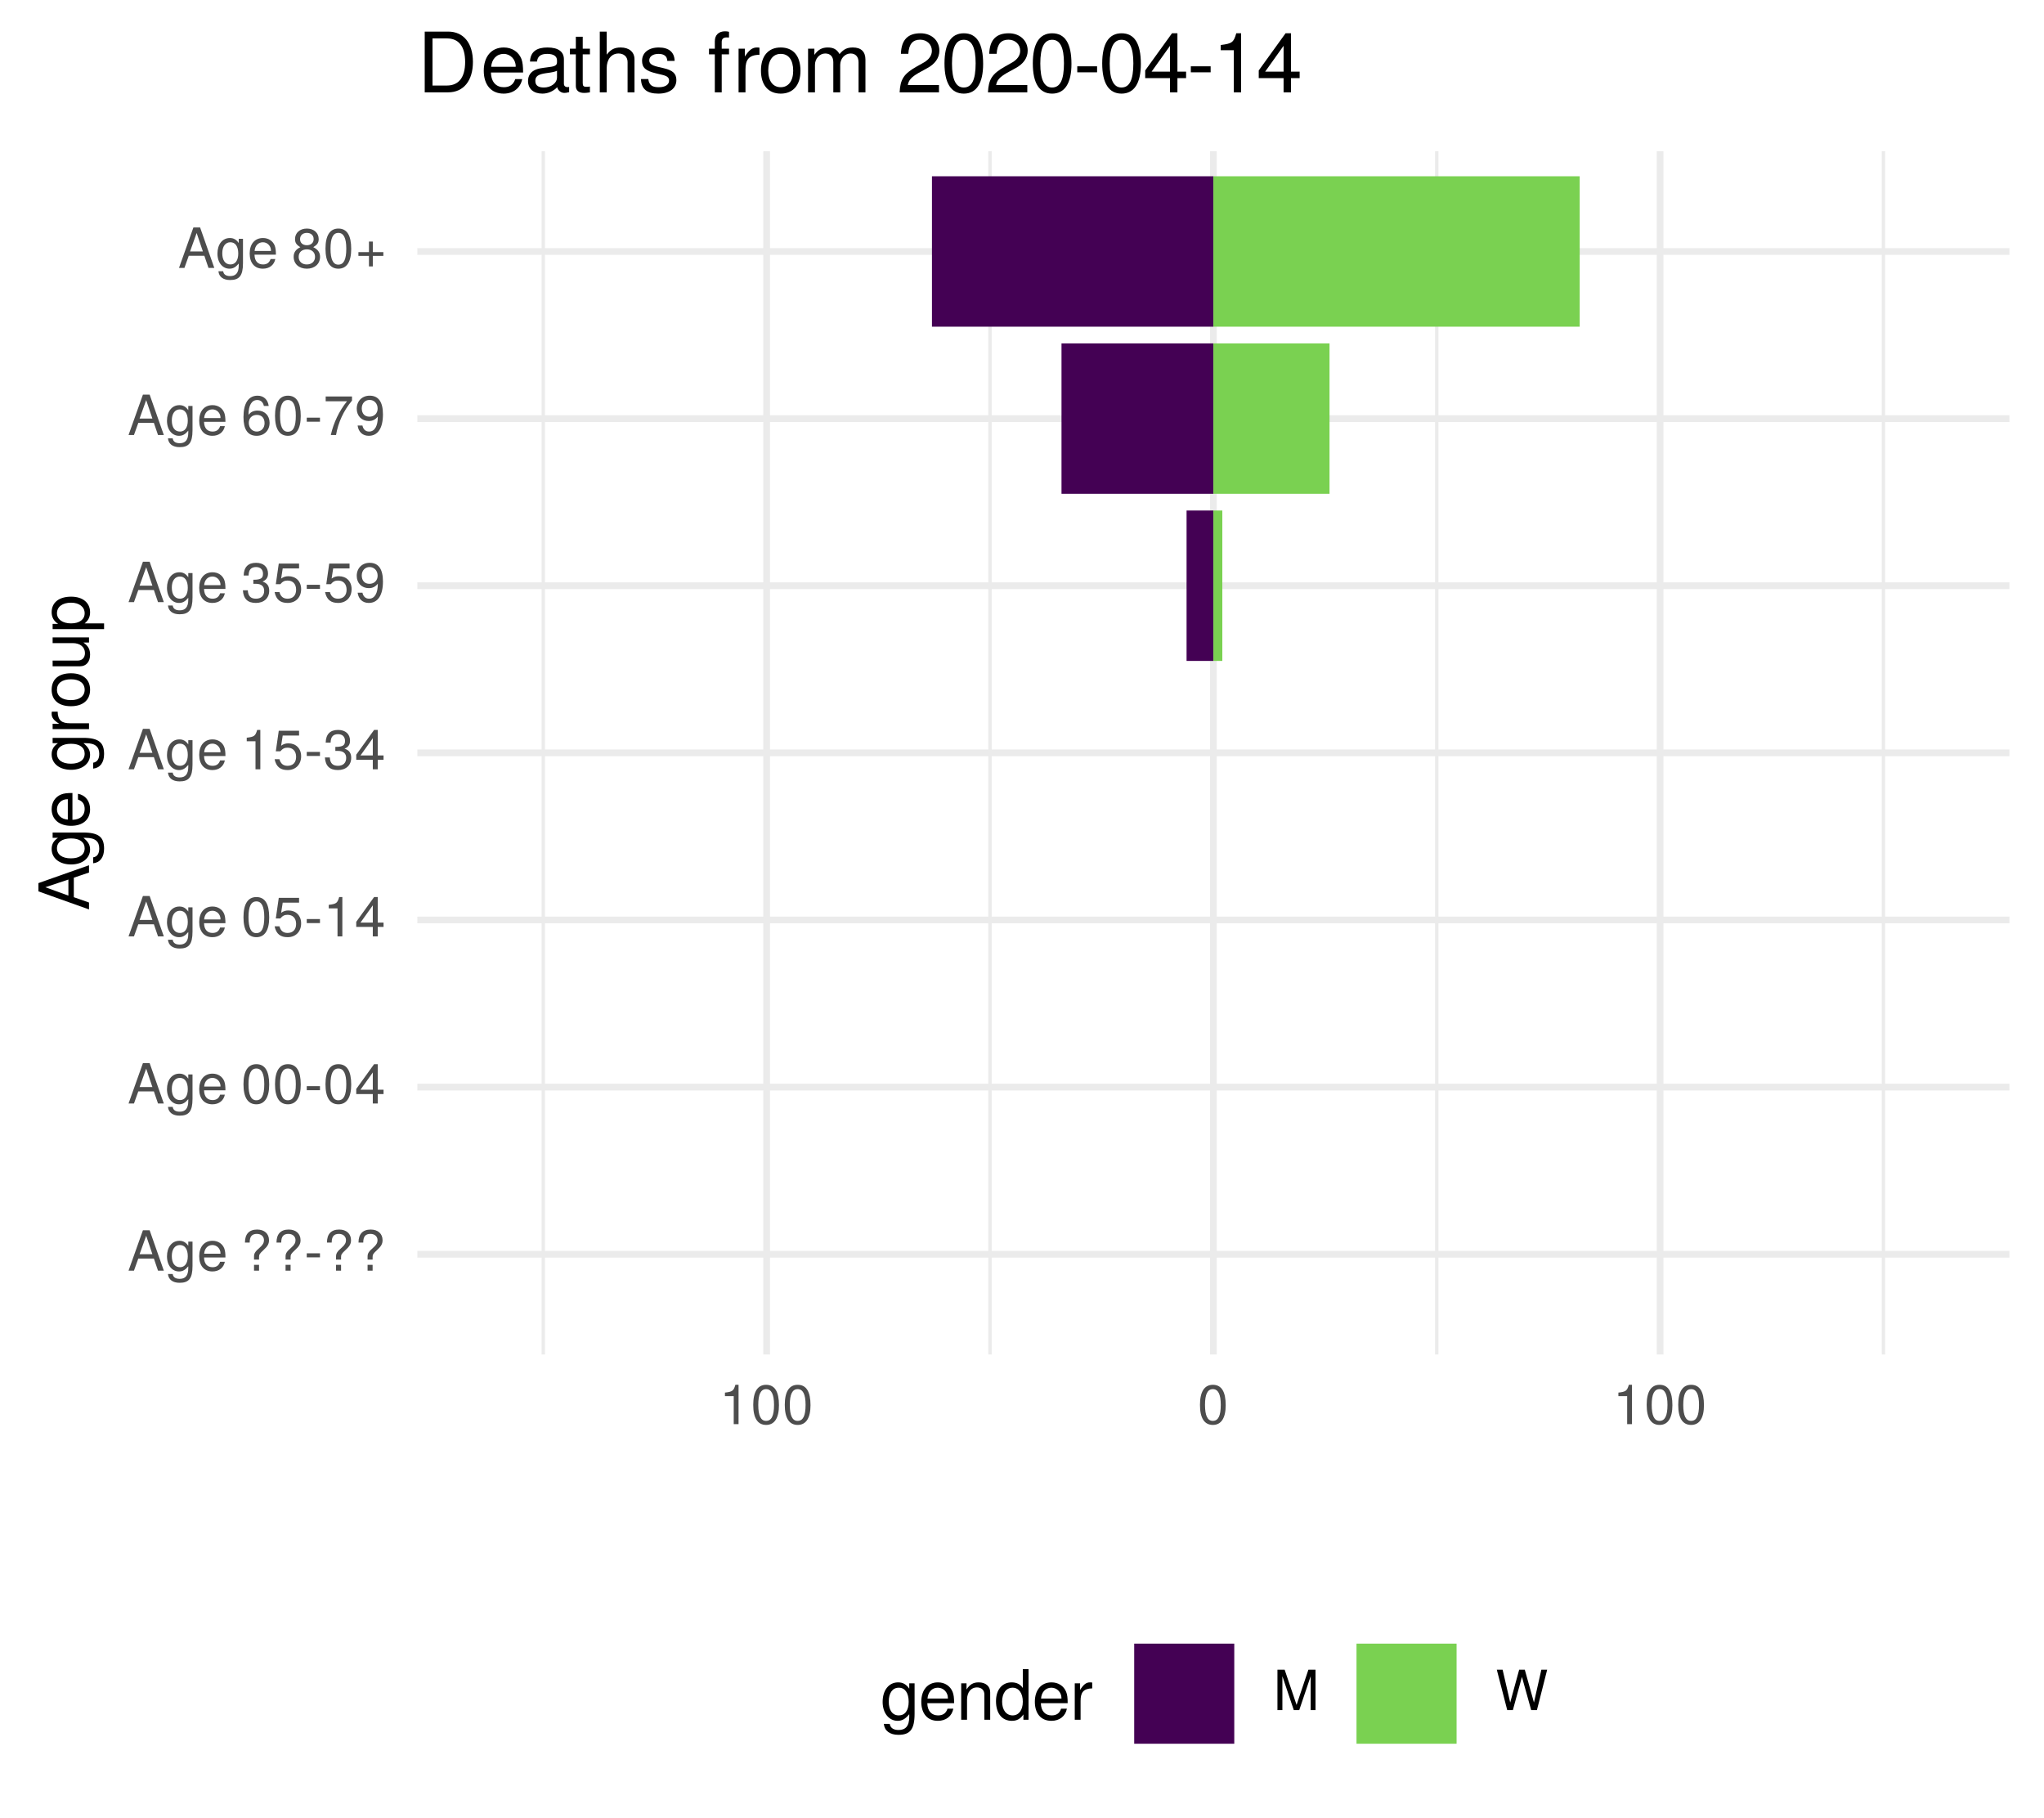
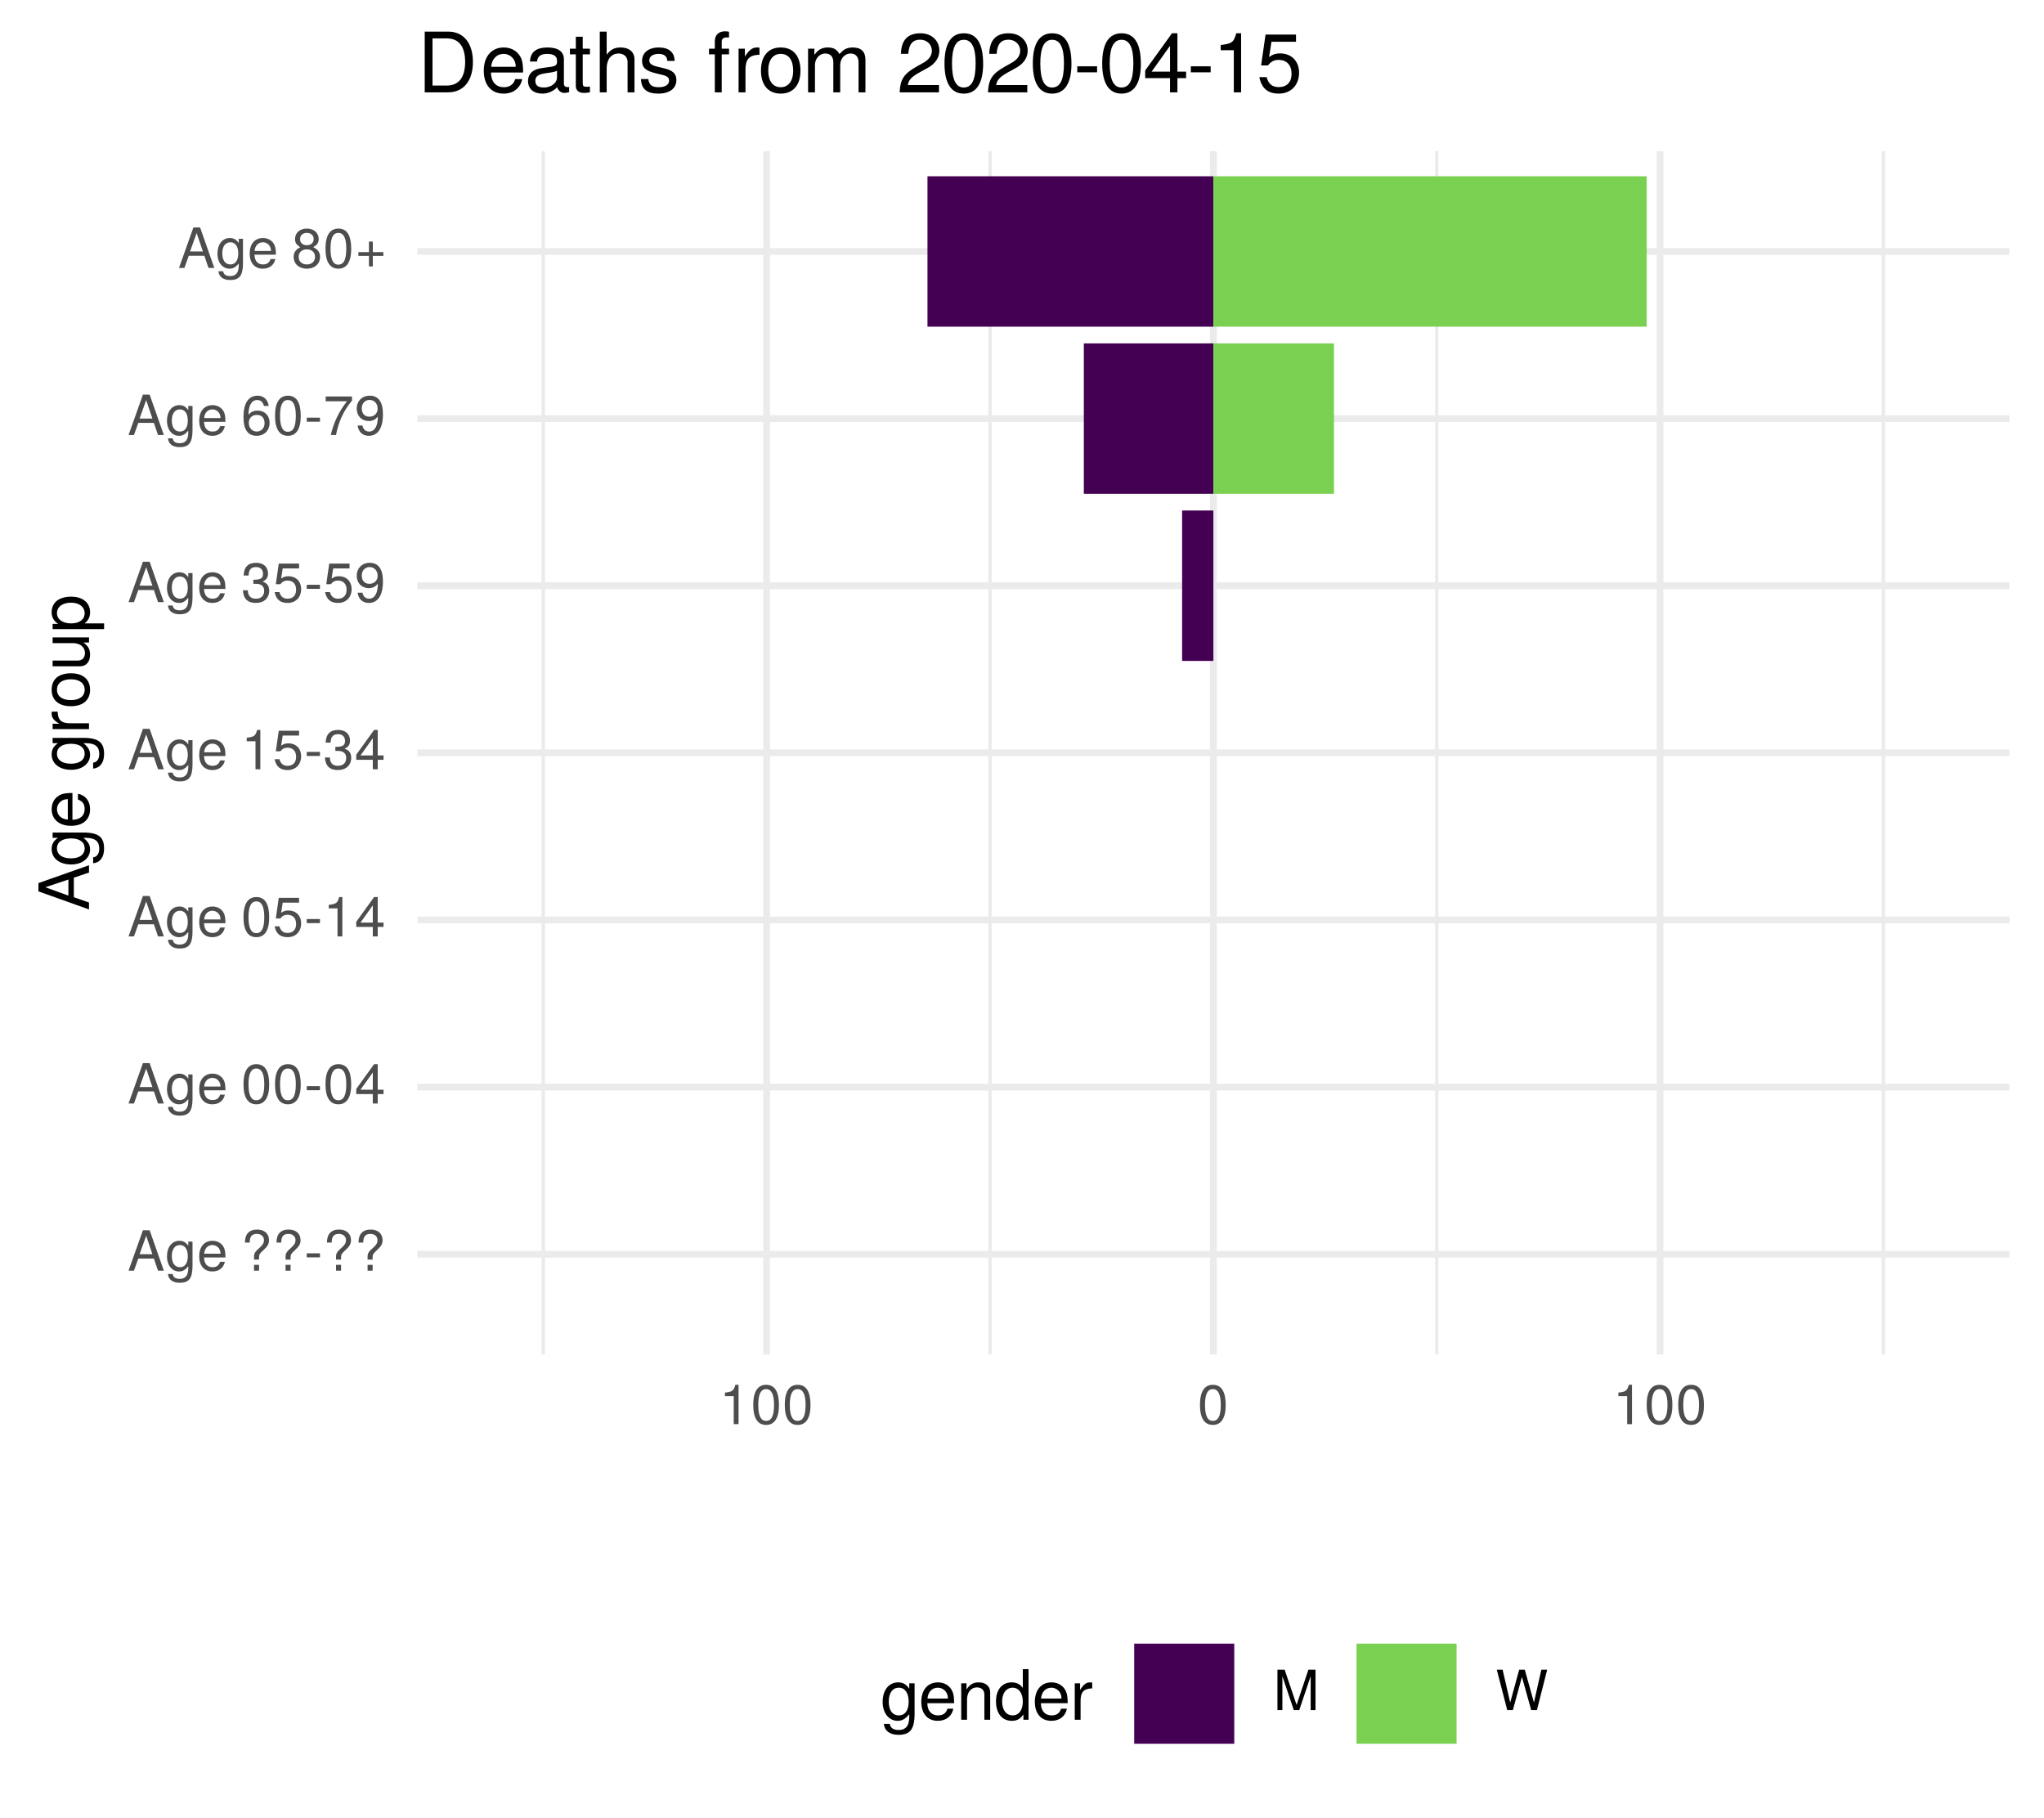
<svg xmlns="http://www.w3.org/2000/svg" xmlns:xlink="http://www.w3.org/1999/xlink" width="324pt" height="288pt" viewBox="0 0 324 288" version="1.1">
  <defs>
    <g>
      <symbol overflow="visible" id="glyph0-0">
        <path style="stroke:none;" d="" />
      </symbol>
      <symbol overflow="visible" id="glyph0-1">
        <path style="stroke:none;" d="M 5.75 0 L 3.5 -6.406 L 2.438 -6.406 L 0.156 0 L 1.016 0 L 1.703 -1.922 L 4.172 -1.922 L 4.828 0 Z M 3.938 -2.609 L 1.906 -2.609 L 2.953 -5.531 Z M 3.938 -2.609 " />
      </symbol>
      <symbol overflow="visible" id="glyph0-2">
        <path style="stroke:none;" d="M 4.297 -0.75 L 4.297 -4.609 L 3.625 -4.609 L 3.625 -3.938 C 3.25 -4.484 2.812 -4.734 2.219 -4.734 C 1.047 -4.734 0.25 -3.75 0.25 -2.266 C 0.25 -0.812 1.078 0.125 2.156 0.125 C 2.734 0.125 3.141 -0.109 3.625 -0.688 L 3.625 -0.391 C 3.625 0.828 3.125 1.297 2.266 1.297 C 1.688 1.297 1.234 1.094 1.156 0.531 L 0.406 0.531 C 0.484 1.406 1.156 1.922 2.25 1.922 C 3.688 1.922 4.297 1.281 4.297 -0.75 Z M 3.547 -2.281 C 3.547 -1.172 3.078 -0.547 2.312 -0.547 C 1.5 -0.547 1.016 -1.188 1.016 -2.312 C 1.016 -3.406 1.516 -4.062 2.297 -4.062 C 3.094 -4.062 3.547 -3.391 3.547 -2.281 Z M 3.547 -2.281 " />
      </symbol>
      <symbol overflow="visible" id="glyph0-3">
        <path style="stroke:none;" d="M 4.516 -2.094 C 4.516 -2.766 4.453 -3.188 4.328 -3.531 C 4.031 -4.281 3.328 -4.734 2.469 -4.734 C 1.172 -4.734 0.359 -3.797 0.359 -2.281 C 0.359 -0.766 1.156 0.125 2.453 0.125 C 3.5 0.125 4.234 -0.469 4.422 -1.406 L 3.672 -1.406 C 3.469 -0.797 3.062 -0.547 2.469 -0.547 C 1.703 -0.547 1.141 -1.031 1.125 -2.094 Z M 3.734 -2.75 C 3.734 -2.75 3.734 -2.703 3.719 -2.688 L 1.141 -2.688 C 1.203 -3.516 1.719 -4.062 2.453 -4.062 C 3.172 -4.062 3.734 -3.469 3.734 -2.75 Z M 3.734 -2.75 " />
      </symbol>
      <symbol overflow="visible" id="glyph0-4">
        <path style="stroke:none;" d="" />
      </symbol>
      <symbol overflow="visible" id="glyph0-5">
        <path style="stroke:none;" d="M 4.422 -4.828 C 4.422 -5.859 3.688 -6.516 2.547 -6.516 C 1.281 -6.516 0.609 -5.812 0.609 -4.453 L 1.359 -4.453 C 1.359 -5.422 1.719 -5.828 2.5 -5.828 C 3.172 -5.828 3.625 -5.422 3.625 -4.828 C 3.625 -4.422 3.438 -4.078 2.969 -3.672 C 2.453 -3.203 2.453 -3.203 2.297 -3 C 2.109 -2.75 2.047 -2.547 2.047 -2.234 L 2.047 -1.75 L 2.844 -1.75 L 2.844 -2.156 C 2.844 -2.547 2.938 -2.703 3.531 -3.25 C 4.203 -3.859 4.422 -4.25 4.422 -4.828 Z M 2.844 0 L 2.844 -0.922 L 2.047 -0.922 L 2.047 0 Z M 2.844 0 " />
      </symbol>
      <symbol overflow="visible" id="glyph0-6">
        <path style="stroke:none;" d="M 2.5 -2.109 L 2.5 -2.75 L 0.406 -2.75 L 0.406 -2.109 Z M 2.5 -2.109 " />
      </symbol>
      <symbol overflow="visible" id="glyph0-7">
        <path style="stroke:none;" d="M 4.453 -3 C 4.453 -5.156 3.781 -6.234 2.422 -6.234 C 1.078 -6.234 0.375 -5.141 0.375 -3.047 C 0.375 -0.953 1.078 0.125 2.422 0.125 C 3.734 0.125 4.453 -0.953 4.453 -3 Z M 3.672 -3.062 C 3.672 -1.297 3.266 -0.516 2.406 -0.516 C 1.578 -0.516 1.172 -1.344 1.172 -3.047 C 1.172 -4.75 1.578 -5.547 2.422 -5.547 C 3.25 -5.547 3.672 -4.734 3.672 -3.062 Z M 3.672 -3.062 " />
      </symbol>
      <symbol overflow="visible" id="glyph0-8">
        <path style="stroke:none;" d="M 4.578 -1.5 L 4.578 -2.188 L 3.656 -2.188 L 3.656 -6.234 L 3.078 -6.234 L 0.25 -2.312 L 0.25 -1.5 L 2.875 -1.5 L 2.875 0 L 3.656 0 L 3.656 -1.5 Z M 2.875 -2.188 L 0.922 -2.188 L 2.875 -4.922 Z M 2.875 -2.188 " />
      </symbol>
      <symbol overflow="visible" id="glyph0-9">
        <path style="stroke:none;" d="M 4.516 -2.062 C 4.516 -3.297 3.688 -4.109 2.5 -4.109 C 2.062 -4.109 1.703 -4 1.344 -3.734 L 1.594 -5.344 L 4.188 -5.344 L 4.188 -6.109 L 0.969 -6.109 L 0.5 -2.844 L 1.219 -2.844 C 1.578 -3.266 1.875 -3.422 2.359 -3.422 C 3.188 -3.422 3.719 -2.891 3.719 -1.969 C 3.719 -1.062 3.203 -0.547 2.359 -0.547 C 1.688 -0.547 1.266 -0.891 1.078 -1.594 L 0.312 -1.594 C 0.562 -0.359 1.266 0.125 2.375 0.125 C 3.641 0.125 4.516 -0.75 4.516 -2.062 Z M 4.516 -2.062 " />
      </symbol>
      <symbol overflow="visible" id="glyph0-10">
        <path style="stroke:none;" d="M 3.047 0 L 3.047 -6.234 L 2.547 -6.234 C 2.266 -5.281 2.094 -5.141 0.891 -5 L 0.891 -4.438 L 2.281 -4.438 L 2.281 0 Z M 3.047 0 " />
      </symbol>
      <symbol overflow="visible" id="glyph0-11">
        <path style="stroke:none;" d="M 4.453 -1.812 C 4.453 -2.562 4.141 -3.016 3.391 -3.266 C 3.969 -3.5 4.266 -3.891 4.266 -4.516 C 4.266 -5.594 3.547 -6.234 2.359 -6.234 C 1.109 -6.234 0.438 -5.547 0.406 -4.219 L 1.188 -4.219 C 1.203 -5.141 1.578 -5.562 2.375 -5.562 C 3.062 -5.562 3.469 -5.156 3.469 -4.5 C 3.469 -3.828 3.188 -3.547 1.938 -3.547 L 1.938 -2.906 L 2.359 -2.906 C 3.219 -2.906 3.656 -2.5 3.656 -1.797 C 3.656 -1.016 3.172 -0.547 2.359 -0.547 C 1.516 -0.547 1.109 -0.969 1.062 -1.875 L 0.281 -1.875 C 0.375 -0.5 1.062 0.125 2.344 0.125 C 3.625 0.125 4.453 -0.641 4.453 -1.812 Z M 4.453 -1.812 " />
      </symbol>
      <symbol overflow="visible" id="glyph0-12">
        <path style="stroke:none;" d="M 4.484 -3.266 C 4.484 -5.219 3.797 -6.234 2.375 -6.234 C 1.188 -6.234 0.328 -5.391 0.328 -4.172 C 0.328 -3.016 1.125 -2.219 2.25 -2.219 C 2.844 -2.219 3.266 -2.438 3.672 -2.922 C 3.672 -1.406 3.172 -0.547 2.281 -0.547 C 1.734 -0.547 1.359 -0.891 1.234 -1.5 L 0.469 -1.5 C 0.609 -0.469 1.281 0.125 2.234 0.125 C 3.688 0.125 4.484 -1.109 4.484 -3.266 Z M 3.641 -4.188 C 3.641 -3.422 3.094 -2.906 2.344 -2.906 C 1.594 -2.906 1.125 -3.391 1.125 -4.234 C 1.125 -5.016 1.656 -5.562 2.359 -5.562 C 3.094 -5.562 3.641 -5 3.641 -4.188 Z M 3.641 -4.188 " />
      </symbol>
      <symbol overflow="visible" id="glyph0-13">
        <path style="stroke:none;" d="M 4.516 -1.938 C 4.516 -3.094 3.719 -3.875 2.609 -3.875 C 1.984 -3.875 1.5 -3.641 1.172 -3.188 C 1.172 -4.703 1.672 -5.547 2.562 -5.547 C 3.109 -5.547 3.484 -5.203 3.609 -4.609 L 4.375 -4.609 C 4.234 -5.625 3.562 -6.234 2.609 -6.234 C 1.156 -6.234 0.375 -5.016 0.375 -2.844 C 0.375 -0.891 1.047 0.125 2.469 0.125 C 3.656 0.125 4.516 -0.719 4.516 -1.938 Z M 3.719 -1.875 C 3.719 -1.094 3.188 -0.547 2.484 -0.547 C 1.766 -0.547 1.219 -1.125 1.219 -1.922 C 1.219 -2.688 1.734 -3.188 2.5 -3.188 C 3.25 -3.188 3.719 -2.703 3.719 -1.875 Z M 3.719 -1.875 " />
      </symbol>
      <symbol overflow="visible" id="glyph0-14">
        <path style="stroke:none;" d="M 4.578 -5.453 L 4.578 -6.109 L 0.406 -6.109 L 0.406 -5.344 L 3.781 -5.344 C 2.531 -3.781 1.656 -1.953 1.219 0 L 2.047 0 C 2.391 -2.016 3.266 -3.891 4.578 -5.453 Z M 4.578 -5.453 " />
      </symbol>
      <symbol overflow="visible" id="glyph0-15">
        <path style="stroke:none;" d="M 4.516 -1.766 C 4.516 -2.453 4.156 -2.938 3.438 -3.281 C 4.078 -3.672 4.297 -3.984 4.297 -4.578 C 4.297 -5.547 3.531 -6.234 2.422 -6.234 C 1.312 -6.234 0.547 -5.547 0.547 -4.578 C 0.547 -4 0.75 -3.672 1.391 -3.281 C 0.672 -2.938 0.328 -2.453 0.328 -1.766 C 0.328 -0.625 1.188 0.125 2.422 0.125 C 3.656 0.125 4.516 -0.625 4.516 -1.766 Z M 3.5 -4.562 C 3.5 -3.969 3.062 -3.594 2.422 -3.594 C 1.766 -3.594 1.344 -3.969 1.344 -4.562 C 1.344 -5.156 1.766 -5.547 2.422 -5.547 C 3.078 -5.547 3.5 -5.156 3.5 -4.562 Z M 3.719 -1.75 C 3.719 -1.016 3.188 -0.547 2.406 -0.547 C 1.641 -0.547 1.125 -1.016 1.125 -1.75 C 1.125 -2.484 1.641 -2.938 2.422 -2.938 C 3.188 -2.938 3.719 -2.484 3.719 -1.75 Z M 3.719 -1.75 " />
      </symbol>
      <symbol overflow="visible" id="glyph0-16">
        <path style="stroke:none;" d="M 4.547 -1.906 L 4.547 -2.5 L 2.875 -2.5 L 2.875 -4.172 L 2.266 -4.172 L 2.266 -2.5 L 0.594 -2.5 L 0.594 -1.906 L 2.266 -1.906 L 2.266 -0.234 L 2.875 -0.234 L 2.875 -1.906 Z M 4.547 -1.906 " />
      </symbol>
      <symbol overflow="visible" id="glyph0-17">
        <path style="stroke:none;" d="M 6.688 0 L 6.688 -6.406 L 5.562 -6.406 L 3.688 -0.828 L 1.797 -6.406 L 0.656 -6.406 L 0.656 0 L 1.438 0 L 1.438 -5.375 L 3.25 0 L 4.109 0 L 5.922 -5.375 L 5.922 0 Z M 6.688 0 " />
      </symbol>
      <symbol overflow="visible" id="glyph0-18">
        <path style="stroke:none;" d="M 8.172 -6.406 L 7.25 -6.406 L 6.078 -1.203 L 4.625 -6.406 L 3.734 -6.406 L 2.312 -1.203 L 1.109 -6.406 L 0.188 -6.406 L 1.844 0 L 2.734 0 L 4.172 -5.266 L 5.641 0 L 6.547 0 Z M 8.172 -6.406 " />
      </symbol>
      <symbol overflow="visible" id="glyph1-0">
        <path style="stroke:none;" d="" />
      </symbol>
      <symbol overflow="visible" id="glyph1-1">
        <path style="stroke:none;" d="M 0 -7.188 L -8.016 -4.359 L -8.016 -3.047 L 0 -0.188 L 0 -1.281 L -2.406 -2.125 L -2.406 -5.219 L 0 -6.031 Z M -3.266 -4.922 L -3.266 -2.375 L -6.922 -3.703 Z M -3.266 -4.922 " />
      </symbol>
      <symbol overflow="visible" id="glyph1-2">
        <path style="stroke:none;" d="M -0.953 -5.375 L -5.766 -5.375 L -5.766 -4.531 L -4.922 -4.531 C -5.609 -4.062 -5.922 -3.516 -5.922 -2.766 C -5.922 -1.312 -4.703 -0.312 -2.828 -0.312 C -1.016 -0.312 0.172 -1.344 0.172 -2.688 C 0.172 -3.422 -0.141 -3.922 -0.875 -4.531 L -0.484 -4.531 C 1.047 -4.531 1.625 -3.906 1.625 -2.844 C 1.625 -2.109 1.359 -1.547 0.656 -1.438 L 0.656 -0.5 C 1.75 -0.609 2.391 -1.453 2.391 -2.812 C 2.391 -4.609 1.594 -5.375 -0.953 -5.375 Z M -2.844 -4.438 C -1.469 -4.438 -0.688 -3.844 -0.688 -2.875 C -0.688 -1.875 -1.484 -1.281 -2.875 -1.281 C -4.266 -1.281 -5.078 -1.891 -5.078 -2.875 C -5.078 -3.859 -4.25 -4.438 -2.844 -4.438 Z M -2.844 -4.438 " />
      </symbol>
      <symbol overflow="visible" id="glyph1-3">
        <path style="stroke:none;" d="M -2.625 -5.641 C -3.453 -5.641 -3.984 -5.578 -4.406 -5.406 C -5.359 -5.031 -5.922 -4.156 -5.922 -3.078 C -5.922 -1.469 -4.734 -0.438 -2.844 -0.438 C -0.953 -0.438 0.172 -1.438 0.172 -3.062 C 0.172 -4.375 -0.578 -5.297 -1.75 -5.516 L -1.75 -4.594 C -0.984 -4.344 -0.688 -3.828 -0.688 -3.094 C -0.688 -2.141 -1.297 -1.422 -2.625 -1.391 Z M -3.438 -4.656 C -3.438 -4.656 -3.391 -4.656 -3.359 -4.656 L -3.359 -1.422 C -4.391 -1.5 -5.078 -2.141 -5.078 -3.062 C -5.078 -3.969 -4.328 -4.656 -3.438 -4.656 Z M -3.438 -4.656 " />
      </symbol>
      <symbol overflow="visible" id="glyph1-4">
        <path style="stroke:none;" d="" />
      </symbol>
      <symbol overflow="visible" id="glyph1-5">
        <path style="stroke:none;" d="M -4.969 -3.531 L -5.891 -3.531 C -5.922 -3.375 -5.922 -3.297 -5.922 -3.172 C -5.922 -2.578 -5.578 -2.141 -4.719 -1.609 L -5.766 -1.609 L -5.766 -0.766 L 0 -0.766 L 0 -1.688 L -2.984 -1.688 C -4.297 -1.688 -4.938 -2.109 -4.969 -3.531 Z M -4.969 -3.531 " />
      </symbol>
      <symbol overflow="visible" id="glyph1-6">
        <path style="stroke:none;" d="M -2.844 -5.609 C -4.828 -5.609 -5.922 -4.656 -5.922 -2.984 C -5.922 -1.375 -4.812 -0.391 -2.875 -0.391 C -0.953 -0.391 0.172 -1.359 0.172 -3 C 0.172 -4.625 -0.953 -5.609 -2.844 -5.609 Z M -2.844 -4.656 C -1.5 -4.656 -0.688 -4.016 -0.688 -3 C -0.688 -1.984 -1.484 -1.359 -2.875 -1.359 C -4.266 -1.359 -5.078 -1.984 -5.078 -3 C -5.078 -4.031 -4.281 -4.656 -2.844 -4.656 Z M -2.844 -4.656 " />
      </symbol>
      <symbol overflow="visible" id="glyph1-7">
        <path style="stroke:none;" d="M 0 -5.297 L -5.766 -5.297 L -5.766 -4.391 L -2.578 -4.391 C -1.406 -4.391 -0.641 -3.766 -0.641 -2.812 C -0.641 -2.094 -1.078 -1.625 -1.766 -1.625 L -5.766 -1.625 L -5.766 -0.719 L -1.406 -0.719 C -0.453 -0.719 0.172 -1.438 0.172 -2.547 C 0.172 -3.406 -0.125 -3.938 -0.891 -4.484 L 0 -4.484 Z M 0 -5.297 " />
      </symbol>
      <symbol overflow="visible" id="glyph1-8">
        <path style="stroke:none;" d="M -2.828 -5.75 C -4.766 -5.75 -5.922 -4.812 -5.922 -3.281 C -5.922 -2.5 -5.578 -1.875 -4.891 -1.438 L -5.766 -1.438 L -5.766 -0.609 L 2.391 -0.609 L 2.391 -1.516 L -0.688 -1.516 C -0.094 -2 0.172 -2.547 0.172 -3.281 C 0.172 -4.781 -0.984 -5.75 -2.828 -5.75 Z M -2.844 -4.797 C -1.547 -4.797 -0.688 -4.125 -0.688 -3.125 C -0.688 -2.156 -1.484 -1.516 -2.844 -1.516 C -4.188 -1.516 -5.078 -2.156 -5.078 -3.125 C -5.078 -4.141 -4.219 -4.797 -2.844 -4.797 Z M -2.844 -4.797 " />
      </symbol>
      <symbol overflow="visible" id="glyph2-0">
        <path style="stroke:none;" d="" />
      </symbol>
      <symbol overflow="visible" id="glyph2-1">
        <path style="stroke:none;" d="M 5.375 -0.953 L 5.375 -5.766 L 4.531 -5.766 L 4.531 -4.922 C 4.062 -5.609 3.516 -5.922 2.766 -5.922 C 1.312 -5.922 0.312 -4.703 0.312 -2.828 C 0.312 -1.016 1.344 0.172 2.688 0.172 C 3.422 0.172 3.922 -0.141 4.531 -0.875 L 4.531 -0.484 C 4.531 1.047 3.906 1.625 2.844 1.625 C 2.109 1.625 1.547 1.359 1.438 0.656 L 0.5 0.656 C 0.609 1.75 1.453 2.391 2.812 2.391 C 4.609 2.391 5.375 1.594 5.375 -0.953 Z M 4.438 -2.844 C 4.438 -1.469 3.844 -0.688 2.875 -0.688 C 1.875 -0.688 1.281 -1.484 1.281 -2.875 C 1.281 -4.266 1.891 -5.078 2.875 -5.078 C 3.859 -5.078 4.438 -4.25 4.438 -2.844 Z M 4.438 -2.844 " />
      </symbol>
      <symbol overflow="visible" id="glyph2-2">
        <path style="stroke:none;" d="M 5.641 -2.625 C 5.641 -3.453 5.578 -3.984 5.406 -4.406 C 5.031 -5.359 4.156 -5.922 3.078 -5.922 C 1.469 -5.922 0.438 -4.734 0.438 -2.844 C 0.438 -0.953 1.438 0.172 3.062 0.172 C 4.375 0.172 5.297 -0.578 5.516 -1.75 L 4.594 -1.75 C 4.344 -0.984 3.828 -0.688 3.094 -0.688 C 2.141 -0.688 1.422 -1.297 1.391 -2.625 Z M 4.656 -3.438 C 4.656 -3.438 4.656 -3.391 4.656 -3.359 L 1.422 -3.359 C 1.5 -4.391 2.141 -5.078 3.062 -5.078 C 3.969 -5.078 4.656 -4.328 4.656 -3.438 Z M 4.656 -3.438 " />
      </symbol>
      <symbol overflow="visible" id="glyph2-3">
        <path style="stroke:none;" d="M 5.359 0 L 5.359 -4.359 C 5.359 -5.312 4.641 -5.922 3.531 -5.922 C 2.672 -5.922 2.125 -5.594 1.609 -4.797 L 1.609 -5.766 L 0.766 -5.766 L 0.766 0 L 1.688 0 L 1.688 -3.172 C 1.688 -4.359 2.328 -5.125 3.25 -5.125 C 3.984 -5.125 4.438 -4.688 4.438 -4 L 4.438 0 Z M 5.359 0 " />
      </symbol>
      <symbol overflow="visible" id="glyph2-4">
        <path style="stroke:none;" d="M 5.438 0 L 5.438 -8.016 L 4.531 -8.016 L 4.531 -5.031 C 4.141 -5.625 3.531 -5.922 2.766 -5.922 C 1.266 -5.922 0.281 -4.781 0.281 -2.938 C 0.281 -0.984 1.25 0.172 2.797 0.172 C 3.594 0.172 4.141 -0.125 4.625 -0.844 L 4.625 0 Z M 4.531 -2.859 C 4.531 -1.531 3.891 -0.688 2.922 -0.688 C 1.906 -0.688 1.25 -1.547 1.25 -2.875 C 1.25 -4.219 1.906 -5.078 2.922 -5.078 C 3.906 -5.078 4.531 -4.188 4.531 -2.859 Z M 4.531 -2.859 " />
      </symbol>
      <symbol overflow="visible" id="glyph2-5">
        <path style="stroke:none;" d="M 3.531 -4.969 L 3.531 -5.891 C 3.375 -5.922 3.297 -5.922 3.172 -5.922 C 2.578 -5.922 2.141 -5.578 1.609 -4.719 L 1.609 -5.766 L 0.766 -5.766 L 0.766 0 L 1.688 0 L 1.688 -2.984 C 1.688 -4.297 2.109 -4.938 3.531 -4.969 Z M 3.531 -4.969 " />
      </symbol>
      <symbol overflow="visible" id="glyph3-0">
        <path style="stroke:none;" d="" />
      </symbol>
      <symbol overflow="visible" id="glyph3-1">
        <path style="stroke:none;" d="M 8.812 -4.812 C 8.812 -7.797 7.328 -9.625 4.891 -9.625 L 1.172 -9.625 L 1.172 0 L 4.891 0 C 7.312 0 8.812 -1.828 8.812 -4.812 Z M 7.578 -4.812 C 7.578 -2.375 6.578 -1.078 4.672 -1.078 L 2.406 -1.078 L 2.406 -8.547 L 4.672 -8.547 C 6.578 -8.547 7.578 -7.266 7.578 -4.812 Z M 7.578 -4.812 " />
      </symbol>
      <symbol overflow="visible" id="glyph3-2">
        <path style="stroke:none;" d="M 6.766 -3.141 C 6.766 -4.141 6.688 -4.781 6.5 -5.297 C 6.047 -6.438 4.984 -7.109 3.703 -7.109 C 1.766 -7.109 0.531 -5.688 0.531 -3.422 C 0.531 -1.156 1.734 0.203 3.672 0.203 C 5.25 0.203 6.344 -0.703 6.625 -2.094 L 5.516 -2.094 C 5.219 -1.188 4.594 -0.812 3.703 -0.812 C 2.562 -0.812 1.703 -1.562 1.672 -3.141 Z M 5.594 -4.125 C 5.594 -4.125 5.594 -4.062 5.578 -4.047 L 1.703 -4.047 C 1.797 -5.266 2.578 -6.094 3.688 -6.094 C 4.766 -6.094 5.594 -5.203 5.594 -4.125 Z M 5.594 -4.125 " />
      </symbol>
      <symbol overflow="visible" id="glyph3-3">
        <path style="stroke:none;" d="M 7.062 -0.031 L 7.062 -0.859 C 6.938 -0.828 6.891 -0.828 6.828 -0.828 C 6.438 -0.828 6.234 -1.031 6.234 -1.375 L 6.234 -5.234 C 6.234 -6.453 5.328 -7.109 3.625 -7.109 C 1.953 -7.109 0.922 -6.469 0.859 -4.875 L 1.969 -4.875 C 2.062 -5.719 2.562 -6.094 3.594 -6.094 C 4.578 -6.094 5.141 -5.734 5.141 -5.062 L 5.141 -4.781 C 5.141 -4.312 4.859 -4.125 3.984 -4.016 C 2.422 -3.812 2.188 -3.766 1.766 -3.594 C 0.969 -3.266 0.547 -2.641 0.547 -1.797 C 0.547 -0.547 1.422 0.203 2.828 0.203 C 3.703 0.203 4.562 -0.172 5.172 -0.812 C 5.297 -0.297 5.766 0.094 6.312 0.094 C 6.531 0.094 6.703 0.062 7.062 -0.031 Z M 5.141 -2.391 C 5.141 -1.406 4.125 -0.766 3.062 -0.766 C 2.203 -0.766 1.703 -1.062 1.703 -1.828 C 1.703 -2.547 2.188 -2.859 3.359 -3.031 C 4.531 -3.188 4.766 -3.25 5.141 -3.422 Z M 5.141 -2.391 " />
      </symbol>
      <symbol overflow="visible" id="glyph3-4">
        <path style="stroke:none;" d="M 3.359 0 L 3.359 -0.922 C 3.203 -0.891 3.031 -0.875 2.828 -0.875 C 2.344 -0.875 2.219 -1 2.219 -1.484 L 2.219 -6.016 L 3.359 -6.016 L 3.359 -6.922 L 2.219 -6.922 L 2.219 -8.812 L 1.125 -8.812 L 1.125 -6.922 L 0.188 -6.922 L 0.188 -6.016 L 1.125 -6.016 L 1.125 -1 C 1.125 -0.297 1.594 0.094 2.453 0.094 C 2.719 0.094 2.984 0.062 3.359 0 Z M 3.359 0 " />
      </symbol>
      <symbol overflow="visible" id="glyph3-5">
        <path style="stroke:none;" d="M 6.422 0 L 6.422 -5.234 C 6.422 -6.391 5.578 -7.109 4.234 -7.109 C 3.266 -7.109 2.672 -6.812 2.016 -5.969 L 2.016 -9.625 L 0.922 -9.625 L 0.922 0 L 2.016 0 L 2.016 -3.812 C 2.016 -5.234 2.766 -6.156 3.891 -6.156 C 4.672 -6.156 5.328 -5.703 5.328 -4.797 L 5.328 0 Z M 6.422 0 " />
      </symbol>
      <symbol overflow="visible" id="glyph3-6">
        <path style="stroke:none;" d="M 6.062 -1.938 C 6.062 -2.969 5.484 -3.484 4.109 -3.812 L 3.047 -4.062 C 2.156 -4.281 1.766 -4.562 1.766 -5.062 C 1.766 -5.688 2.344 -6.094 3.234 -6.094 C 4.125 -6.094 4.594 -5.719 4.625 -4.984 L 5.781 -4.984 C 5.766 -6.344 4.875 -7.109 3.281 -7.109 C 1.656 -7.109 0.625 -6.281 0.625 -5 C 0.625 -3.922 1.172 -3.406 2.812 -3.016 L 3.844 -2.766 C 4.609 -2.578 4.906 -2.344 4.906 -1.844 C 4.906 -1.203 4.266 -0.812 3.297 -0.812 C 2.312 -0.812 1.75 -1.062 1.609 -2.109 L 0.453 -2.109 C 0.5 -0.516 1.406 0.203 3.203 0.203 C 4.953 0.203 6.062 -0.609 6.062 -1.938 Z M 6.062 -1.938 " />
      </symbol>
      <symbol overflow="visible" id="glyph3-7">
        <path style="stroke:none;" d="" />
      </symbol>
      <symbol overflow="visible" id="glyph3-8">
        <path style="stroke:none;" d="M 3.406 -6.016 L 3.406 -6.922 L 2.25 -6.922 L 2.25 -8 C 2.25 -8.469 2.516 -8.703 3.031 -8.703 C 3.109 -8.703 3.156 -8.703 3.406 -8.688 L 3.406 -9.594 C 3.156 -9.656 3.016 -9.672 2.781 -9.672 C 1.766 -9.672 1.156 -9.078 1.156 -8.094 L 1.156 -6.922 L 0.234 -6.922 L 0.234 -6.016 L 1.156 -6.016 L 1.156 0 L 2.25 0 L 2.25 -6.016 Z M 3.406 -6.016 " />
      </symbol>
      <symbol overflow="visible" id="glyph3-9">
        <path style="stroke:none;" d="M 4.234 -5.953 L 4.234 -7.078 C 4.047 -7.109 3.969 -7.109 3.812 -7.109 C 3.109 -7.109 2.562 -6.688 1.922 -5.672 L 1.922 -6.922 L 0.922 -6.922 L 0.922 0 L 2.016 0 L 2.016 -3.594 C 2.016 -5.156 2.531 -5.922 4.234 -5.953 Z M 4.234 -5.953 " />
      </symbol>
      <symbol overflow="visible" id="glyph3-10">
        <path style="stroke:none;" d="M 6.734 -3.406 C 6.734 -5.797 5.578 -7.109 3.594 -7.109 C 1.656 -7.109 0.469 -5.781 0.469 -3.453 C 0.469 -1.141 1.641 0.203 3.609 0.203 C 5.547 0.203 6.734 -1.141 6.734 -3.406 Z M 5.578 -3.422 C 5.578 -1.797 4.812 -0.812 3.609 -0.812 C 2.375 -0.812 1.625 -1.781 1.625 -3.453 C 1.625 -5.125 2.375 -6.094 3.609 -6.094 C 4.844 -6.094 5.578 -5.141 5.578 -3.422 Z M 5.578 -3.422 " />
      </symbol>
      <symbol overflow="visible" id="glyph3-11">
        <path style="stroke:none;" d="M 10.031 0 L 10.031 -5.188 C 10.031 -6.438 9.344 -7.109 8.047 -7.109 C 7.125 -7.109 6.578 -6.844 5.922 -6.062 C 5.516 -6.797 4.969 -7.109 4.062 -7.109 C 3.141 -7.109 2.531 -6.766 1.938 -5.938 L 1.938 -6.922 L 0.938 -6.922 L 0.938 0 L 2.031 0 L 2.031 -4.344 C 2.031 -5.344 2.766 -6.156 3.656 -6.156 C 4.469 -6.156 4.938 -5.656 4.938 -4.766 L 4.938 0 L 6.031 0 L 6.031 -4.344 C 6.031 -5.344 6.766 -6.156 7.672 -6.156 C 8.469 -6.156 8.938 -5.641 8.938 -4.766 L 8.938 0 Z M 10.031 0 " />
      </symbol>
      <symbol overflow="visible" id="glyph3-12">
        <path style="stroke:none;" d="M 6.75 -6.609 C 6.75 -8.203 5.516 -9.359 3.75 -9.359 C 1.828 -9.359 0.719 -8.391 0.656 -6.109 L 1.828 -6.109 C 1.922 -7.688 2.562 -8.344 3.703 -8.344 C 4.766 -8.344 5.562 -7.594 5.562 -6.594 C 5.562 -5.844 5.125 -5.219 4.297 -4.734 L 3.078 -4.047 C 1.125 -2.938 0.547 -2.062 0.453 0 L 6.688 0 L 6.688 -1.156 L 1.75 -1.156 C 1.875 -1.922 2.297 -2.406 3.453 -3.078 L 4.766 -3.797 C 6.078 -4.484 6.75 -5.469 6.75 -6.609 Z M 6.75 -6.609 " />
      </symbol>
      <symbol overflow="visible" id="glyph3-13">
        <path style="stroke:none;" d="M 6.688 -4.5 C 6.688 -7.75 5.672 -9.359 3.625 -9.359 C 1.609 -9.359 0.562 -7.719 0.562 -4.578 C 0.562 -1.422 1.625 0.203 3.625 0.203 C 5.609 0.203 6.688 -1.422 6.688 -4.5 Z M 5.5 -4.609 C 5.5 -1.953 4.891 -0.766 3.609 -0.766 C 2.375 -0.766 1.75 -2 1.75 -4.562 C 1.75 -7.125 2.375 -8.328 3.625 -8.328 C 4.891 -8.328 5.5 -7.109 5.5 -4.609 Z M 5.5 -4.609 " />
      </symbol>
      <symbol overflow="visible" id="glyph3-14">
        <path style="stroke:none;" d="M 3.75 -3.172 L 3.75 -4.125 L 0.609 -4.125 L 0.609 -3.172 Z M 3.75 -3.172 " />
      </symbol>
      <symbol overflow="visible" id="glyph3-15">
        <path style="stroke:none;" d="M 6.859 -2.25 L 6.859 -3.281 L 5.484 -3.281 L 5.484 -9.359 L 4.625 -9.359 L 0.375 -3.469 L 0.375 -2.25 L 4.312 -2.25 L 4.312 0 L 5.484 0 L 5.484 -2.25 Z M 4.312 -3.281 L 1.391 -3.281 L 4.312 -7.375 Z M 4.312 -3.281 " />
      </symbol>
      <symbol overflow="visible" id="glyph3-16">
        <path style="stroke:none;" d="M 4.578 0 L 4.578 -9.359 L 3.812 -9.359 C 3.406 -7.922 3.141 -7.719 1.344 -7.5 L 1.344 -6.672 L 3.422 -6.672 L 3.422 0 Z M 4.578 0 " />
      </symbol>
+       <symbol overflow="visible" id="glyph3-17">
+         <path style="stroke:none;" d="M 6.766 -3.109 C 6.766 -4.953 5.547 -6.172 3.75 -6.172 C 3.094 -6.172 2.562 -6 2.016 -5.594 L 2.391 -8.016 L 6.281 -8.016 L 6.281 -9.156 L 1.453 -9.156 L 0.75 -4.266 L 1.828 -4.266 C 2.359 -4.906 2.812 -5.141 3.531 -5.141 C 4.797 -5.141 5.578 -4.328 5.578 -2.938 C 5.578 -1.594 4.812 -0.828 3.531 -0.828 C 2.516 -0.828 1.906 -1.344 1.625 -2.406 L 0.469 -2.406 C 0.844 -0.547 1.906 0.203 3.562 0.203 C 5.453 0.203 6.766 -1.125 6.766 -3.109 Z M 6.766 -3.109 " />
+       </symbol>
    </g>
    <clipPath id="clip1">
      <path d="M 85 23.957 L 87 23.957 L 87 214.648 L 85 214.648 Z M 85 23.957 " />
    </clipPath>
    <clipPath id="clip2">
      <path d="M 156 23.957 L 158 23.957 L 158 214.648 L 156 214.648 Z M 156 23.957 " />
    </clipPath>
    <clipPath id="clip3">
      <path d="M 227 23.957 L 229 23.957 L 229 214.648 L 227 214.648 Z M 227 23.957 " />
    </clipPath>
    <clipPath id="clip4">
      <path d="M 298 23.957 L 299 23.957 L 299 214.648 L 298 214.648 Z M 298 23.957 " />
    </clipPath>
    <clipPath id="clip5">
      <path d="M 66.152 198 L 318.523 198 L 318.523 200 L 66.152 200 Z M 66.152 198 " />
    </clipPath>
    <clipPath id="clip6">
      <path d="M 66.152 171 L 318.523 171 L 318.523 173 L 66.152 173 Z M 66.152 171 " />
    </clipPath>
    <clipPath id="clip7">
      <path d="M 66.152 145 L 318.523 145 L 318.523 147 L 66.152 147 Z M 66.152 145 " />
    </clipPath>
    <clipPath id="clip8">
      <path d="M 66.152 118 L 318.523 118 L 318.523 120 L 66.152 120 Z M 66.152 118 " />
    </clipPath>
    <clipPath id="clip9">
      <path d="M 66.152 92 L 318.523 92 L 318.523 94 L 66.152 94 Z M 66.152 92 " />
    </clipPath>
    <clipPath id="clip10">
      <path d="M 66.152 65 L 318.523 65 L 318.523 67 L 66.152 67 Z M 66.152 65 " />
    </clipPath>
    <clipPath id="clip11">
      <path d="M 66.152 39 L 318.523 39 L 318.523 41 L 66.152 41 Z M 66.152 39 " />
    </clipPath>
    <clipPath id="clip12">
      <path d="M 120 23.957 L 123 23.957 L 123 214.648 L 120 214.648 Z M 120 23.957 " />
    </clipPath>
    <clipPath id="clip13">
      <path d="M 191 23.957 L 193 23.957 L 193 214.648 L 191 214.648 Z M 191 23.957 " />
    </clipPath>
    <clipPath id="clip14">
      <path d="M 262 23.957 L 264 23.957 L 264 214.648 L 262 214.648 Z M 262 23.957 " />
    </clipPath>
  </defs>
-   <g id="surface2386">
+   <g id="surface2396">
    <rect x="0" y="0" width="324" height="288" style="fill:rgb(100%,100%,100%);fill-opacity:1;stroke:none;" />
    <g clip-path="url(#clip1)" clip-rule="nonzero">
      <path style="fill:none;stroke-width:0.533;stroke-linecap:butt;stroke-linejoin:round;stroke:rgb(92.157%,92.157%,92.157%);stroke-opacity:1;stroke-miterlimit:10;" d="M 86.121 214.652 L 86.121 23.957 " />
    </g>
    <g clip-path="url(#clip2)" clip-rule="nonzero">
      <path style="fill:none;stroke-width:0.533;stroke-linecap:butt;stroke-linejoin:round;stroke:rgb(92.157%,92.157%,92.157%);stroke-opacity:1;stroke-miterlimit:10;" d="M 156.93 214.652 L 156.93 23.957 " />
    </g>
    <g clip-path="url(#clip3)" clip-rule="nonzero">
      <path style="fill:none;stroke-width:0.533;stroke-linecap:butt;stroke-linejoin:round;stroke:rgb(92.157%,92.157%,92.157%);stroke-opacity:1;stroke-miterlimit:10;" d="M 227.742 214.652 L 227.742 23.957 " />
    </g>
    <g clip-path="url(#clip4)" clip-rule="nonzero">
      <path style="fill:none;stroke-width:0.533;stroke-linecap:butt;stroke-linejoin:round;stroke:rgb(92.157%,92.157%,92.157%);stroke-opacity:1;stroke-miterlimit:10;" d="M 298.551 214.652 L 298.551 23.957 " />
    </g>
    <g clip-path="url(#clip5)" clip-rule="nonzero">
      <path style="fill:none;stroke-width:1.067;stroke-linecap:butt;stroke-linejoin:round;stroke:rgb(92.157%,92.157%,92.157%);stroke-opacity:1;stroke-miterlimit:10;" d="M 66.152 198.762 L 318.52 198.762 " />
    </g>
    <g clip-path="url(#clip6)" clip-rule="nonzero">
      <path style="fill:none;stroke-width:1.067;stroke-linecap:butt;stroke-linejoin:round;stroke:rgb(92.157%,92.157%,92.157%);stroke-opacity:1;stroke-miterlimit:10;" d="M 66.152 172.273 L 318.52 172.273 " />
    </g>
    <g clip-path="url(#clip7)" clip-rule="nonzero">
      <path style="fill:none;stroke-width:1.067;stroke-linecap:butt;stroke-linejoin:round;stroke:rgb(92.157%,92.157%,92.157%);stroke-opacity:1;stroke-miterlimit:10;" d="M 66.152 145.789 L 318.52 145.789 " />
    </g>
    <g clip-path="url(#clip8)" clip-rule="nonzero">
      <path style="fill:none;stroke-width:1.067;stroke-linecap:butt;stroke-linejoin:round;stroke:rgb(92.157%,92.157%,92.157%);stroke-opacity:1;stroke-miterlimit:10;" d="M 66.152 119.305 L 318.52 119.305 " />
    </g>
    <g clip-path="url(#clip9)" clip-rule="nonzero">
      <path style="fill:none;stroke-width:1.067;stroke-linecap:butt;stroke-linejoin:round;stroke:rgb(92.157%,92.157%,92.157%);stroke-opacity:1;stroke-miterlimit:10;" d="M 66.152 92.82 L 318.52 92.82 " />
    </g>
    <g clip-path="url(#clip10)" clip-rule="nonzero">
      <path style="fill:none;stroke-width:1.067;stroke-linecap:butt;stroke-linejoin:round;stroke:rgb(92.157%,92.157%,92.157%);stroke-opacity:1;stroke-miterlimit:10;" d="M 66.152 66.336 L 318.52 66.336 " />
    </g>
    <g clip-path="url(#clip11)" clip-rule="nonzero">
      <path style="fill:none;stroke-width:1.067;stroke-linecap:butt;stroke-linejoin:round;stroke:rgb(92.157%,92.157%,92.157%);stroke-opacity:1;stroke-miterlimit:10;" d="M 66.152 39.852 L 318.52 39.852 " />
    </g>
    <g clip-path="url(#clip12)" clip-rule="nonzero">
      <path style="fill:none;stroke-width:1.067;stroke-linecap:butt;stroke-linejoin:round;stroke:rgb(92.157%,92.157%,92.157%);stroke-opacity:1;stroke-miterlimit:10;" d="M 121.523 214.652 L 121.523 23.957 " />
    </g>
    <g clip-path="url(#clip13)" clip-rule="nonzero">
      <path style="fill:none;stroke-width:1.067;stroke-linecap:butt;stroke-linejoin:round;stroke:rgb(92.157%,92.157%,92.157%);stroke-opacity:1;stroke-miterlimit:10;" d="M 192.336 214.652 L 192.336 23.957 " />
    </g>
    <g clip-path="url(#clip14)" clip-rule="nonzero">
      <path style="fill:none;stroke-width:1.067;stroke-linecap:butt;stroke-linejoin:round;stroke:rgb(92.157%,92.157%,92.157%);stroke-opacity:1;stroke-miterlimit:10;" d="M 263.145 214.652 L 263.145 23.957 " />
    </g>
-     <path style=" stroke:none;fill-rule:nonzero;fill:rgb(26.667%,0.392%,32.941%);fill-opacity:1;" d="M 188.086 104.738 L 192.336 104.738 L 192.336 80.902 L 188.086 80.902 Z M 188.086 104.738 " />
-     <path style=" stroke:none;fill-rule:nonzero;fill:rgb(47.843%,81.961%,31.765%);fill-opacity:1;" d="M 192.336 104.738 L 193.754 104.738 L 193.754 80.902 L 192.336 80.902 Z M 192.336 104.738 " />
-     <path style=" stroke:none;fill-rule:nonzero;fill:rgb(26.667%,0.392%,32.941%);fill-opacity:1;" d="M 168.262 78.254 L 192.336 78.254 L 192.336 54.418 L 168.262 54.418 Z M 168.262 78.254 " />
-     <path style=" stroke:none;fill-rule:nonzero;fill:rgb(47.843%,81.961%,31.765%);fill-opacity:1;" d="M 192.336 78.254 L 210.746 78.254 L 210.746 54.418 L 192.336 54.418 Z M 192.336 78.254 " />
-     <path style=" stroke:none;fill-rule:nonzero;fill:rgb(26.667%,0.392%,32.941%);fill-opacity:1;" d="M 147.727 51.77 L 192.336 51.77 L 192.336 27.934 L 147.727 27.934 Z M 147.727 51.77 " />
-     <path style=" stroke:none;fill-rule:nonzero;fill:rgb(47.843%,81.961%,31.765%);fill-opacity:1;" d="M 192.336 51.77 L 250.402 51.77 L 250.402 27.934 L 192.336 27.934 Z M 192.336 51.77 " />
+     <path style=" stroke:none;fill-rule:nonzero;fill:rgb(26.667%,0.392%,32.941%);fill-opacity:1;" d="M 187.379 104.738 L 192.336 104.738 L 192.336 80.902 L 187.379 80.902 Z M 187.379 104.738 " />
+     <path style=" stroke:none;fill-rule:nonzero;fill:rgb(26.667%,0.392%,32.941%);fill-opacity:1;" d="M 171.801 78.254 L 192.336 78.254 L 192.336 54.418 L 171.801 54.418 Z M 171.801 78.254 " />
+     <path style=" stroke:none;fill-rule:nonzero;fill:rgb(47.843%,81.961%,31.765%);fill-opacity:1;" d="M 192.336 78.254 L 211.453 78.254 L 211.453 54.418 L 192.336 54.418 Z M 192.336 78.254 " />
+     <path style=" stroke:none;fill-rule:nonzero;fill:rgb(26.667%,0.392%,32.941%);fill-opacity:1;" d="M 147.016 51.77 L 192.336 51.77 L 192.336 27.934 L 147.016 27.934 Z M 147.016 51.77 " />
+     <path style=" stroke:none;fill-rule:nonzero;fill:rgb(47.843%,81.961%,31.765%);fill-opacity:1;" d="M 192.336 51.77 L 261.023 51.77 L 261.023 27.934 L 192.336 27.934 Z M 192.336 51.77 " />
    <g style="fill:rgb(30.196%,30.196%,30.196%);fill-opacity:1;">
      <use xlink:href="#glyph0-1" x="20.219" y="201.364" />
      <use xlink:href="#glyph0-2" x="26.219" y="201.364" />
      <use xlink:href="#glyph0-3" x="31.219" y="201.364" />
      <use xlink:href="#glyph0-4" x="36.219" y="201.364" />
      <use xlink:href="#glyph0-5" x="38.219" y="201.364" />
      <use xlink:href="#glyph0-5" x="43.219" y="201.364" />
      <use xlink:href="#glyph0-6" x="48.219" y="201.364" />
      <use xlink:href="#glyph0-5" x="51.219" y="201.364" />
      <use xlink:href="#glyph0-5" x="56.219" y="201.364" />
    </g>
    <g style="fill:rgb(30.196%,30.196%,30.196%);fill-opacity:1;">
      <use xlink:href="#glyph0-1" x="20.219" y="174.876" />
      <use xlink:href="#glyph0-2" x="26.219" y="174.876" />
      <use xlink:href="#glyph0-3" x="31.219" y="174.876" />
      <use xlink:href="#glyph0-4" x="36.219" y="174.876" />
      <use xlink:href="#glyph0-7" x="38.219" y="174.876" />
      <use xlink:href="#glyph0-7" x="43.219" y="174.876" />
      <use xlink:href="#glyph0-6" x="48.219" y="174.876" />
      <use xlink:href="#glyph0-7" x="51.219" y="174.876" />
      <use xlink:href="#glyph0-8" x="56.219" y="174.876" />
    </g>
    <g style="fill:rgb(30.196%,30.196%,30.196%);fill-opacity:1;">
      <use xlink:href="#glyph0-1" x="20.219" y="148.392" />
      <use xlink:href="#glyph0-2" x="26.219" y="148.392" />
      <use xlink:href="#glyph0-3" x="31.219" y="148.392" />
      <use xlink:href="#glyph0-4" x="36.219" y="148.392" />
      <use xlink:href="#glyph0-7" x="38.219" y="148.392" />
      <use xlink:href="#glyph0-9" x="43.219" y="148.392" />
      <use xlink:href="#glyph0-6" x="48.219" y="148.392" />
      <use xlink:href="#glyph0-10" x="51.219" y="148.392" />
      <use xlink:href="#glyph0-8" x="56.219" y="148.392" />
    </g>
    <g style="fill:rgb(30.196%,30.196%,30.196%);fill-opacity:1;">
      <use xlink:href="#glyph0-1" x="20.219" y="121.907" />
      <use xlink:href="#glyph0-2" x="26.219" y="121.907" />
      <use xlink:href="#glyph0-3" x="31.219" y="121.907" />
      <use xlink:href="#glyph0-4" x="36.219" y="121.907" />
      <use xlink:href="#glyph0-10" x="38.219" y="121.907" />
      <use xlink:href="#glyph0-9" x="43.219" y="121.907" />
      <use xlink:href="#glyph0-6" x="48.219" y="121.907" />
      <use xlink:href="#glyph0-11" x="51.219" y="121.907" />
      <use xlink:href="#glyph0-8" x="56.219" y="121.907" />
    </g>
    <g style="fill:rgb(30.196%,30.196%,30.196%);fill-opacity:1;">
      <use xlink:href="#glyph0-1" x="20.219" y="95.423" />
      <use xlink:href="#glyph0-2" x="26.219" y="95.423" />
      <use xlink:href="#glyph0-3" x="31.219" y="95.423" />
      <use xlink:href="#glyph0-4" x="36.219" y="95.423" />
      <use xlink:href="#glyph0-11" x="38.219" y="95.423" />
      <use xlink:href="#glyph0-9" x="43.219" y="95.423" />
      <use xlink:href="#glyph0-6" x="48.219" y="95.423" />
      <use xlink:href="#glyph0-9" x="51.219" y="95.423" />
      <use xlink:href="#glyph0-12" x="56.219" y="95.423" />
    </g>
    <g style="fill:rgb(30.196%,30.196%,30.196%);fill-opacity:1;">
      <use xlink:href="#glyph0-1" x="20.219" y="68.938" />
      <use xlink:href="#glyph0-2" x="26.219" y="68.938" />
      <use xlink:href="#glyph0-3" x="31.219" y="68.938" />
      <use xlink:href="#glyph0-4" x="36.219" y="68.938" />
      <use xlink:href="#glyph0-13" x="38.219" y="68.938" />
      <use xlink:href="#glyph0-7" x="43.219" y="68.938" />
      <use xlink:href="#glyph0-6" x="48.219" y="68.938" />
      <use xlink:href="#glyph0-14" x="51.219" y="68.938" />
      <use xlink:href="#glyph0-12" x="56.219" y="68.938" />
    </g>
    <g style="fill:rgb(30.196%,30.196%,30.196%);fill-opacity:1;">
      <use xlink:href="#glyph0-1" x="28.219" y="42.454" />
      <use xlink:href="#glyph0-2" x="34.219" y="42.454" />
      <use xlink:href="#glyph0-3" x="39.219" y="42.454" />
      <use xlink:href="#glyph0-4" x="44.219" y="42.454" />
      <use xlink:href="#glyph0-15" x="46.219" y="42.454" />
      <use xlink:href="#glyph0-7" x="51.219" y="42.454" />
      <use xlink:href="#glyph0-16" x="56.219" y="42.454" />
    </g>
    <g style="fill:rgb(30.196%,30.196%,30.196%);fill-opacity:1;">
      <use xlink:href="#glyph0-10" x="114.023" y="225.685" />
      <use xlink:href="#glyph0-7" x="119.023" y="225.685" />
      <use xlink:href="#glyph0-7" x="124.023" y="225.685" />
    </g>
    <g style="fill:rgb(30.196%,30.196%,30.196%);fill-opacity:1;">
      <use xlink:href="#glyph0-7" x="189.836" y="225.685" />
    </g>
    <g style="fill:rgb(30.196%,30.196%,30.196%);fill-opacity:1;">
      <use xlink:href="#glyph0-10" x="255.645" y="225.685" />
      <use xlink:href="#glyph0-7" x="260.645" y="225.685" />
      <use xlink:href="#glyph0-7" x="265.645" y="225.685" />
    </g>
    <g style="fill:rgb(0%,0%,0%);fill-opacity:1;">
      <use xlink:href="#glyph1-1" x="14.108" y="144.305" />
      <use xlink:href="#glyph1-2" x="14.108" y="137.305" />
      <use xlink:href="#glyph1-3" x="14.108" y="131.305" />
      <use xlink:href="#glyph1-4" x="14.108" y="125.305" />
      <use xlink:href="#glyph1-2" x="14.108" y="122.305" />
      <use xlink:href="#glyph1-5" x="14.108" y="116.305" />
      <use xlink:href="#glyph1-6" x="14.108" y="112.305" />
      <use xlink:href="#glyph1-7" x="14.108" y="106.305" />
      <use xlink:href="#glyph1-8" x="14.108" y="100.305" />
    </g>
    <g style="fill:rgb(0%,0%,0%);fill-opacity:1;">
      <use xlink:href="#glyph2-1" x="139.598" y="272.53" />
      <use xlink:href="#glyph2-2" x="145.598" y="272.53" />
      <use xlink:href="#glyph2-3" x="151.598" y="272.53" />
      <use xlink:href="#glyph2-4" x="157.598" y="272.53" />
      <use xlink:href="#glyph2-2" x="163.598" y="272.53" />
      <use xlink:href="#glyph2-5" x="169.598" y="272.53" />
    </g>
    <path style=" stroke:none;fill-rule:nonzero;fill:rgb(26.667%,0.392%,32.941%);fill-opacity:1;" d="M 179.785 276.332 L 195.648 276.332 L 195.648 260.469 L 179.785 260.469 Z M 179.785 276.332 " />
    <path style=" stroke:none;fill-rule:nonzero;fill:rgb(47.843%,81.961%,31.765%);fill-opacity:1;" d="M 215.023 276.332 L 230.887 276.332 L 230.887 260.469 L 215.023 260.469 Z M 215.023 276.332 " />
    <g style="fill:rgb(0%,0%,0%);fill-opacity:1;">
      <use xlink:href="#glyph0-17" x="201.836" y="271.005" />
    </g>
    <g style="fill:rgb(0%,0%,0%);fill-opacity:1;">
      <use xlink:href="#glyph0-18" x="237.074" y="271.005" />
    </g>
    <g style="fill:rgb(0%,0%,0%);fill-opacity:1;">
      <use xlink:href="#glyph3-1" x="66.152" y="14.633" />
      <use xlink:href="#glyph3-2" x="76.152" y="14.633" />
      <use xlink:href="#glyph3-3" x="83.152" y="14.633" />
      <use xlink:href="#glyph3-4" x="90.152" y="14.633" />
      <use xlink:href="#glyph3-5" x="94.152" y="14.633" />
      <use xlink:href="#glyph3-6" x="101.152" y="14.633" />
      <use xlink:href="#glyph3-7" x="108.152" y="14.633" />
      <use xlink:href="#glyph3-8" x="112.152" y="14.633" />
      <use xlink:href="#glyph3-9" x="116.152" y="14.633" />
      <use xlink:href="#glyph3-10" x="120.152" y="14.633" />
      <use xlink:href="#glyph3-11" x="127.152" y="14.633" />
      <use xlink:href="#glyph3-7" x="138.152" y="14.633" />
      <use xlink:href="#glyph3-12" x="142.152" y="14.633" />
      <use xlink:href="#glyph3-13" x="149.152" y="14.633" />
      <use xlink:href="#glyph3-12" x="156.152" y="14.633" />
      <use xlink:href="#glyph3-13" x="163.152" y="14.633" />
      <use xlink:href="#glyph3-14" x="170.152" y="14.633" />
      <use xlink:href="#glyph3-13" x="174.152" y="14.633" />
      <use xlink:href="#glyph3-15" x="181.152" y="14.633" />
      <use xlink:href="#glyph3-14" x="188.152" y="14.633" />
      <use xlink:href="#glyph3-16" x="192.152" y="14.633" />
-       <use xlink:href="#glyph3-15" x="199.152" y="14.633" />
+       <use xlink:href="#glyph3-17" x="199.152" y="14.633" />
    </g>
  </g>
</svg>
